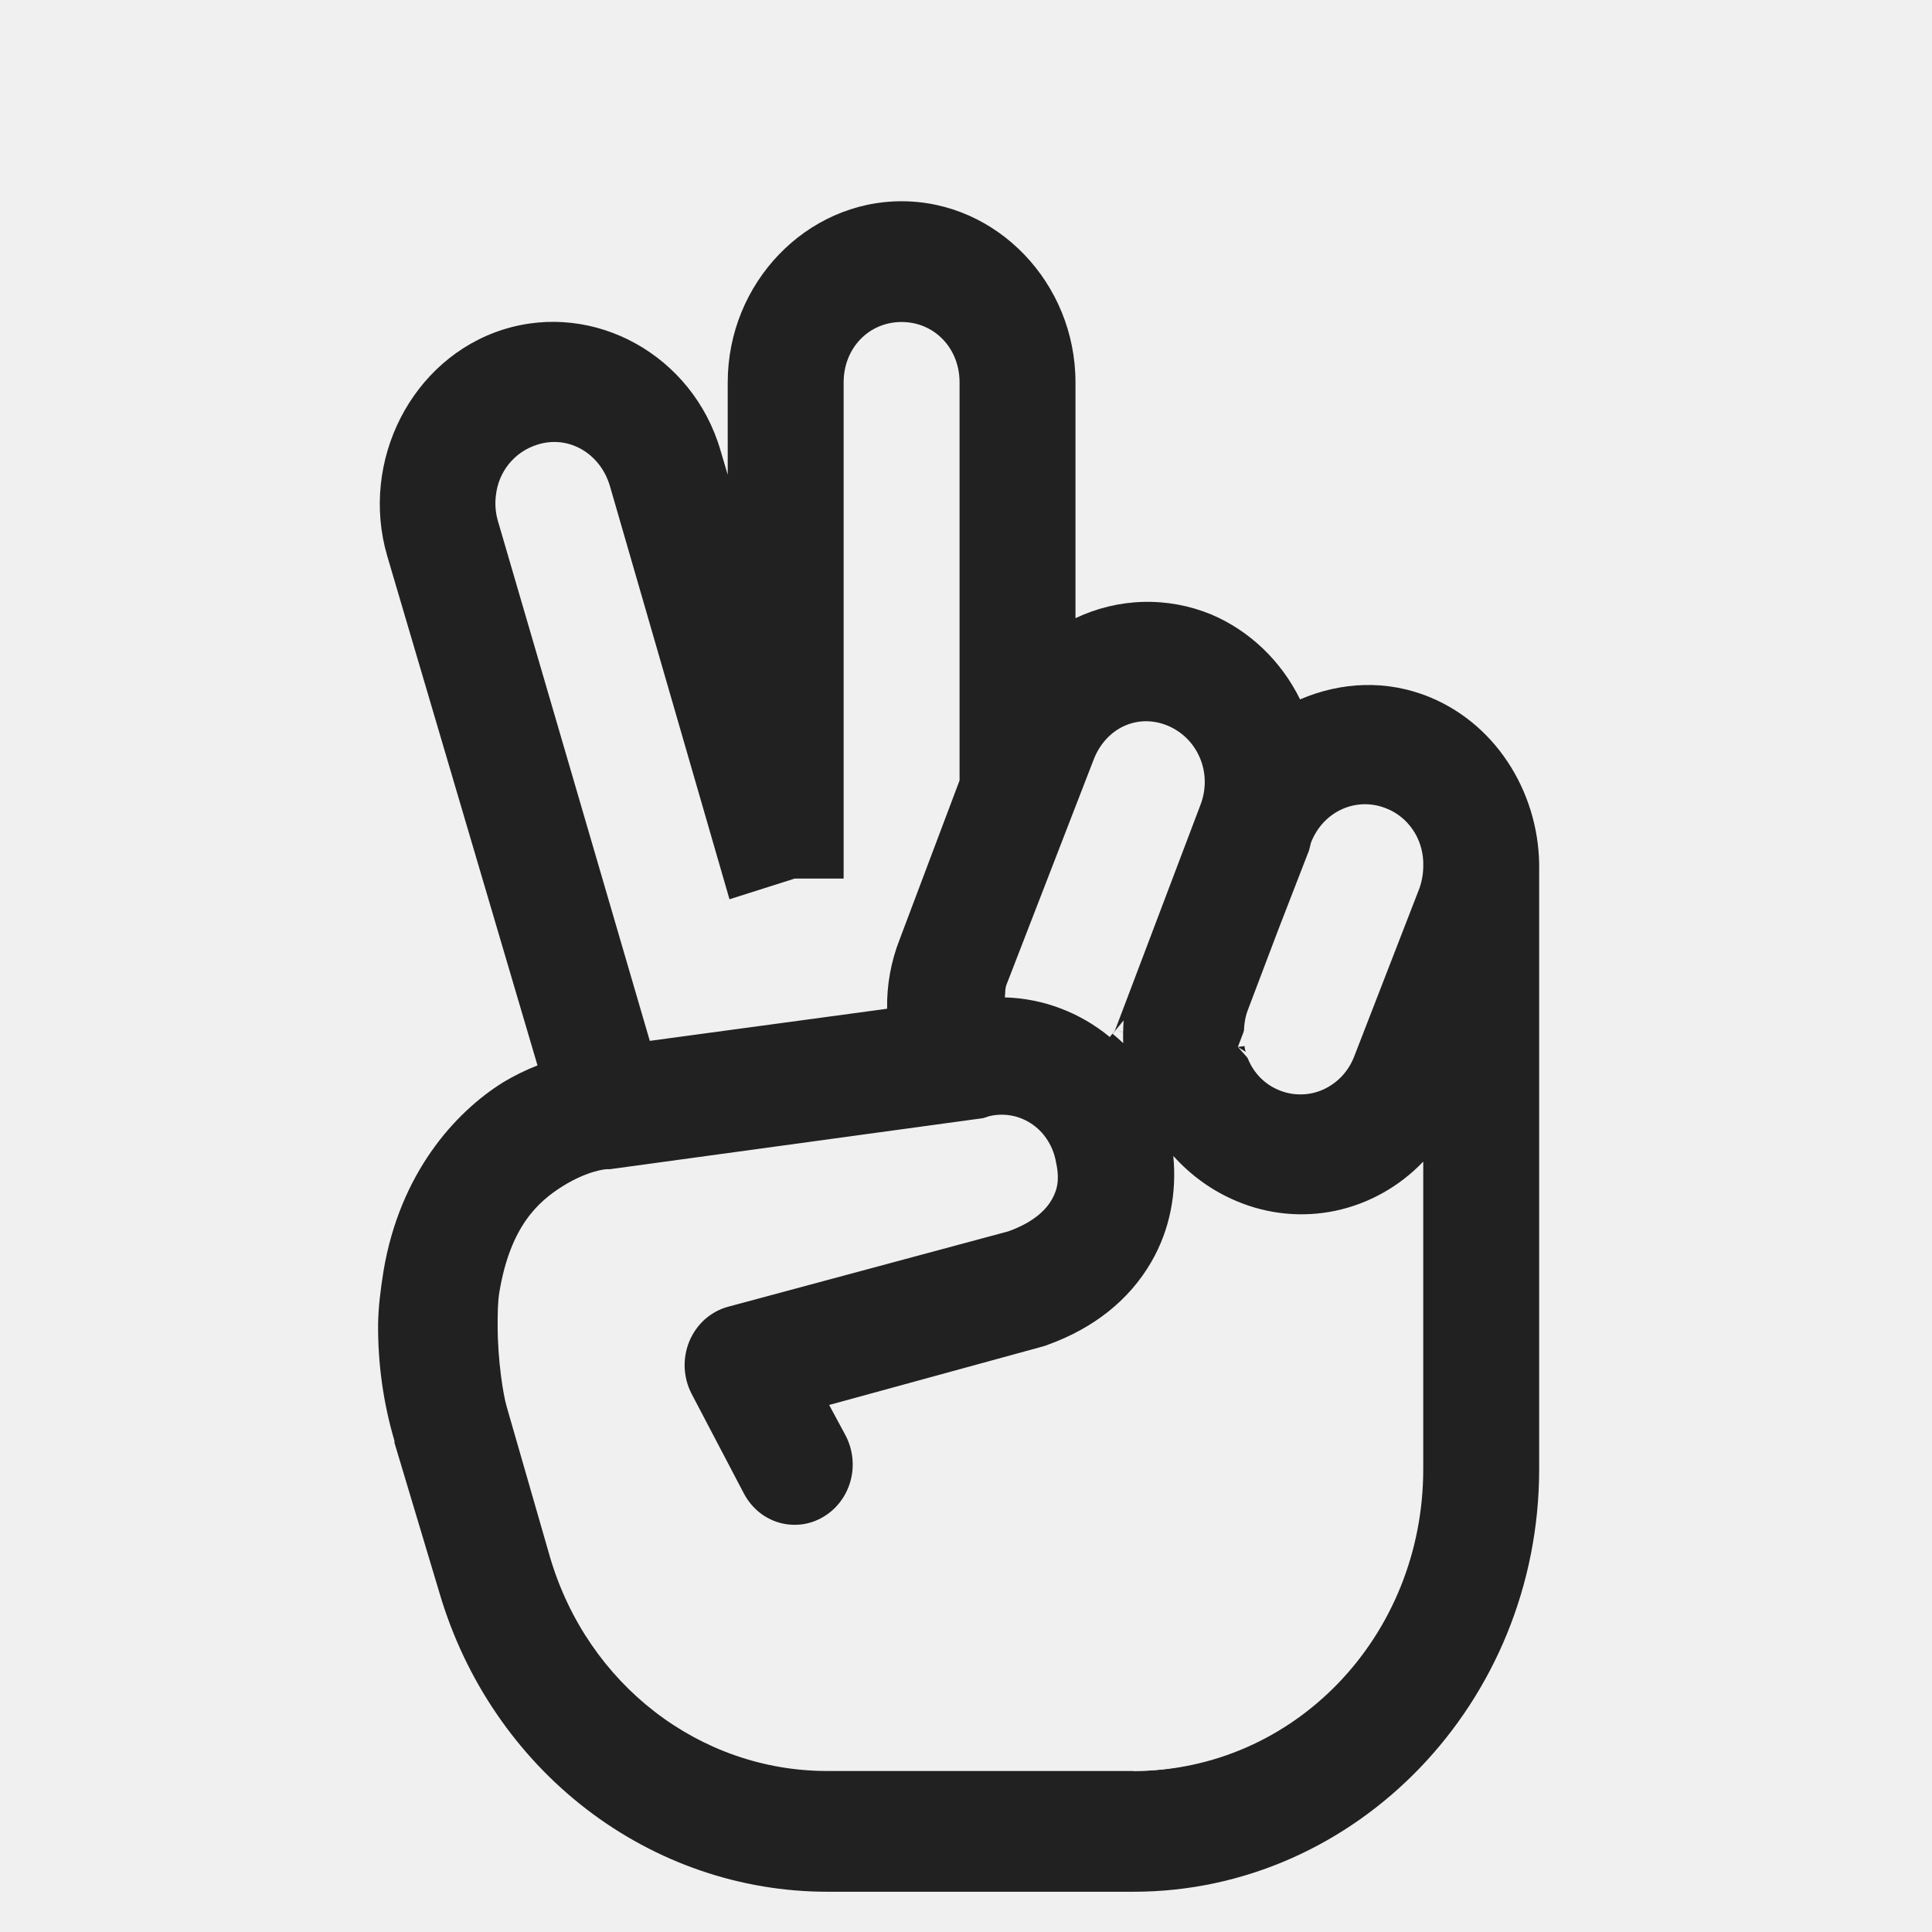
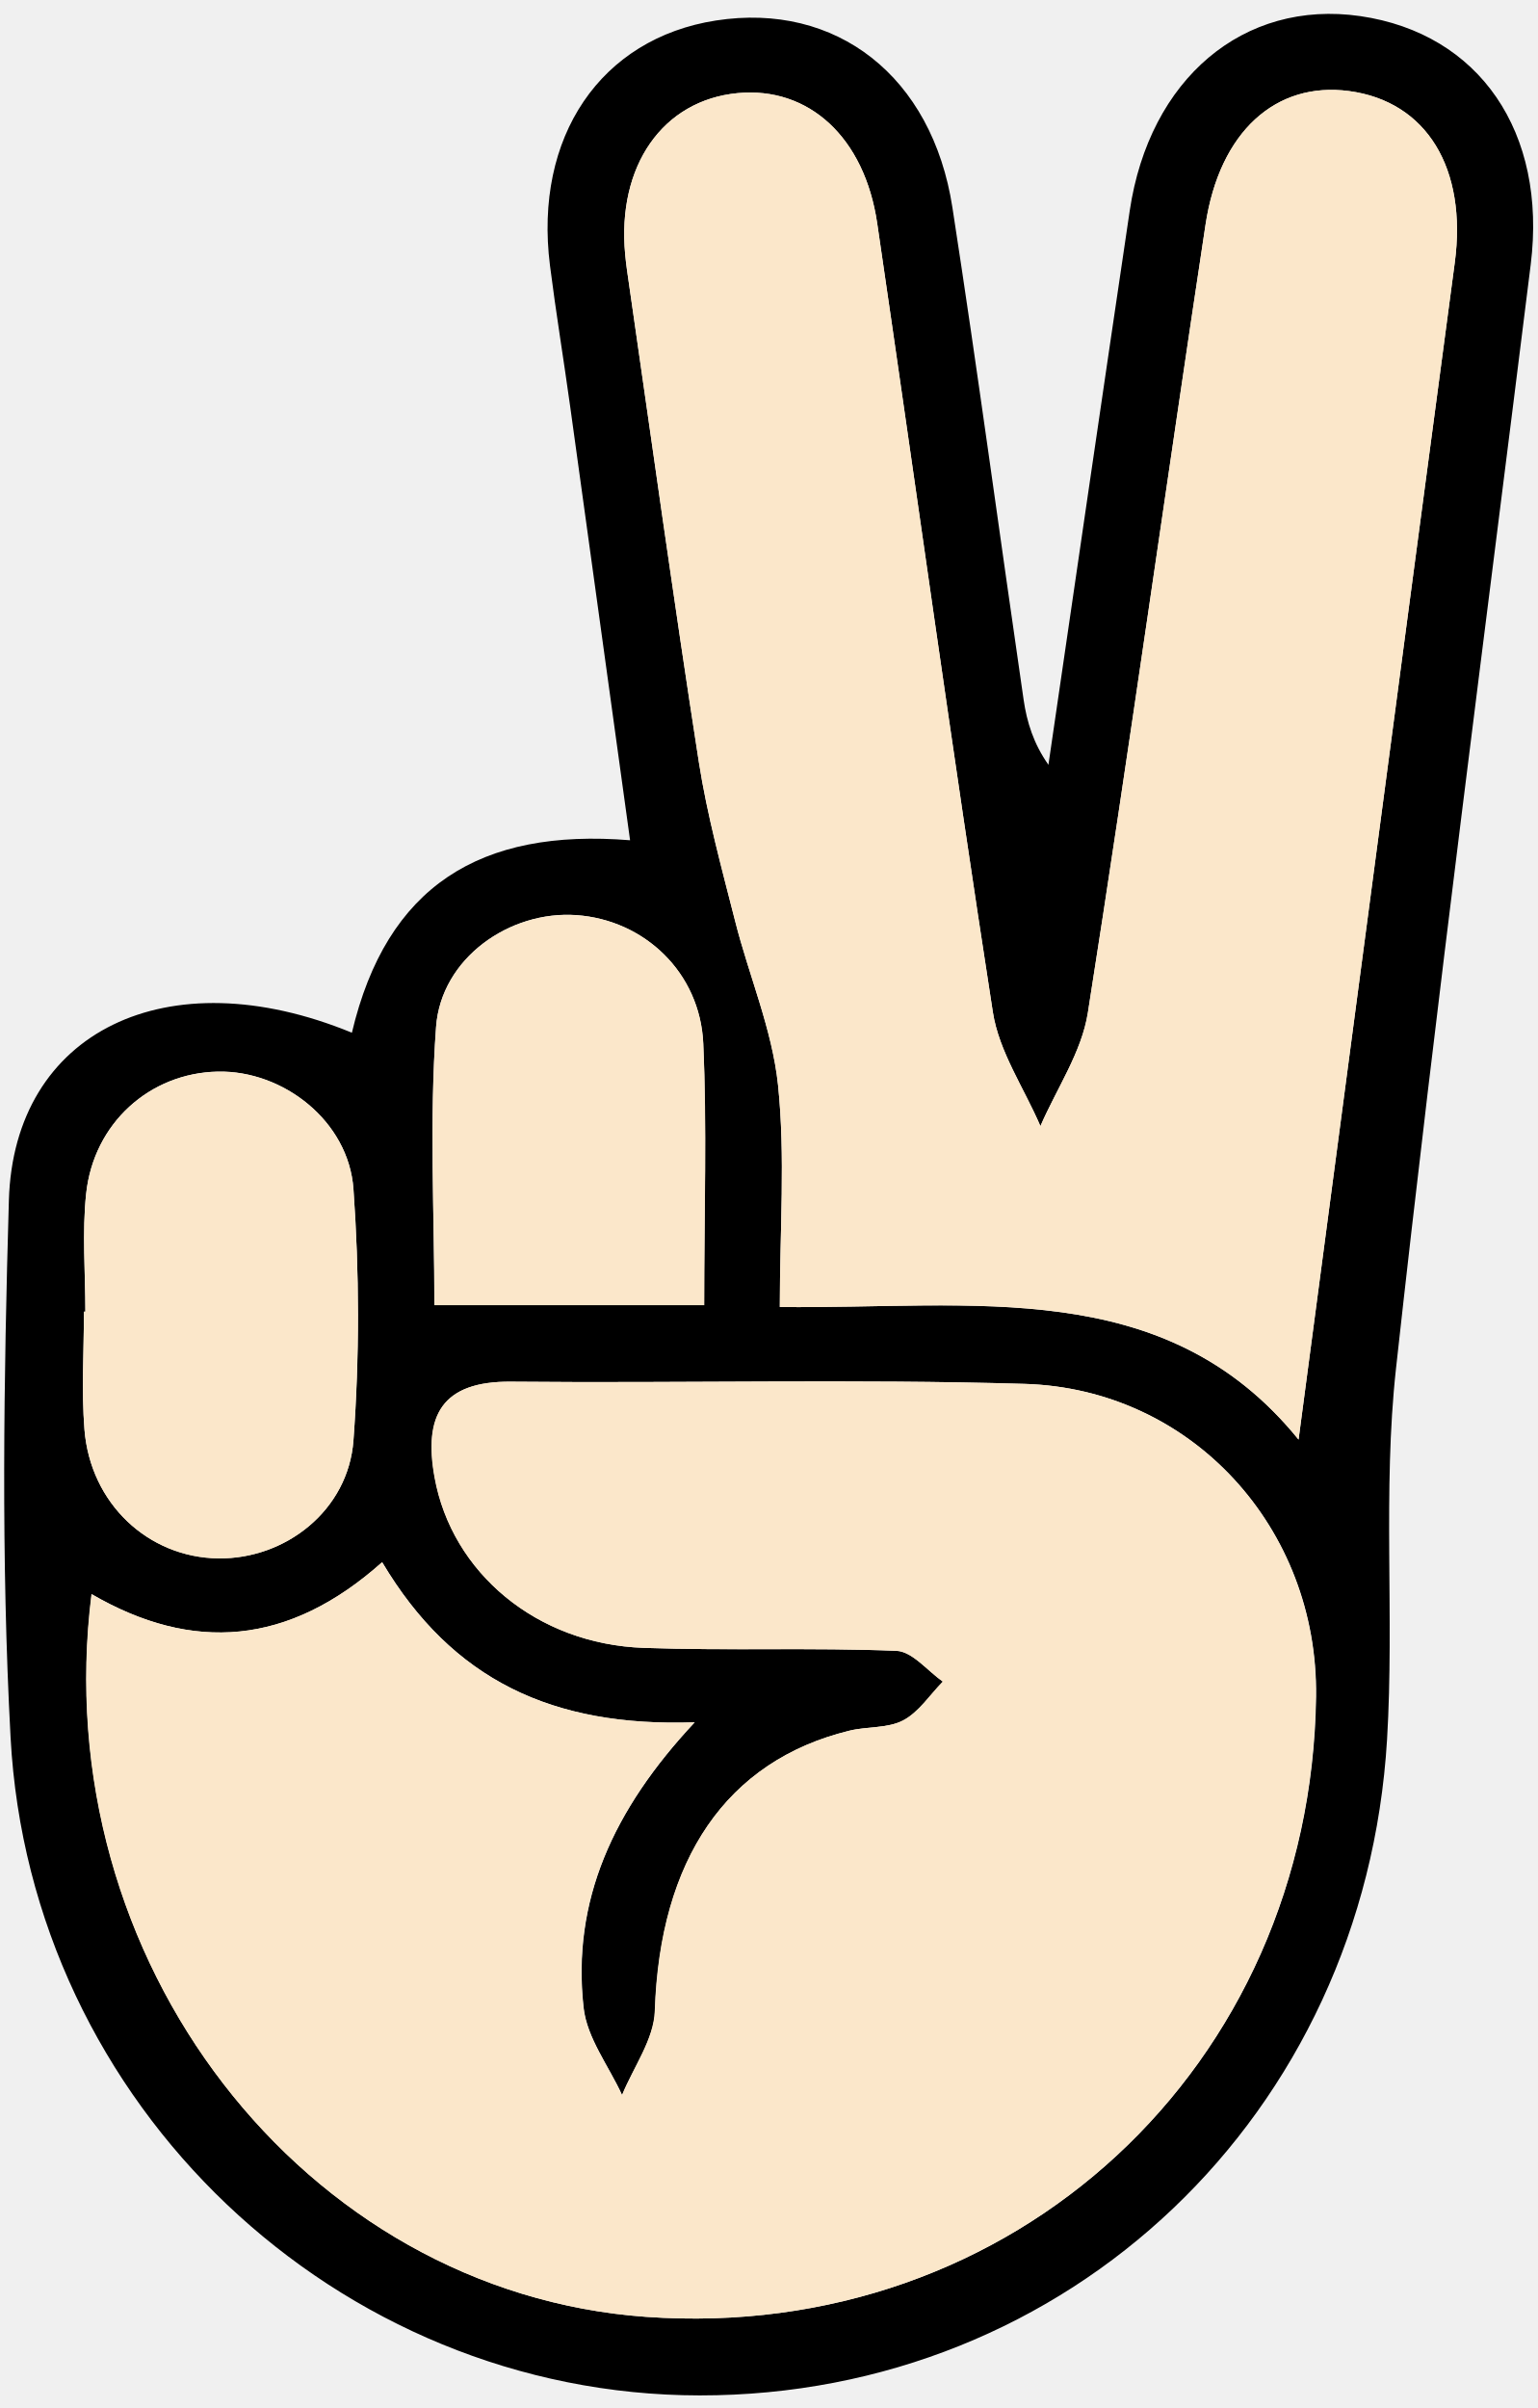
- <svg xmlns="http://www.w3.org/2000/svg" width="24" height="24" viewBox="0 0 24 24" fill="none">
-   <mask id="mask0_2174_8243" style="mask-type:luminance" maskUnits="userSpaceOnUse" x="4" y="2" width="16" height="22">
-     <path d="M4.697 16.445C4.693 16.938 4.761 17.428 4.9 17.898V17.922L5.462 19.797C5.779 20.869 6.418 21.807 7.285 22.474C8.152 23.14 9.201 23.5 10.278 23.5H14.08C16.855 23.5 19.12 21.141 19.12 18.25V10.82C19.139 9.906 18.625 9.021 17.77 8.664C17.227 8.438 16.656 8.471 16.15 8.688C15.915 8.21 15.524 7.836 15.047 7.633C14.777 7.522 14.489 7.469 14.199 7.477C13.909 7.485 13.624 7.554 13.36 7.679V4.75C13.36 3.516 12.384 2.5 11.2 2.5C10.015 2.5 9.04 3.516 9.04 4.75V5.898L8.95 5.594C8.606 4.413 7.383 3.736 6.25 4.094C5.117 4.452 4.466 5.726 4.81 6.906L6.677 13.235C6.53 13.292 6.387 13.363 6.25 13.445C5.648 13.82 4.967 14.579 4.764 15.789C4.728 16.014 4.7 16.237 4.697 16.445ZM6.16 6.156C6.191 5.864 6.385 5.614 6.677 5.523C7.066 5.4 7.459 5.635 7.577 6.039L9.062 11.171L9.872 10.914H10.48V4.75C10.48 4.325 10.792 4 11.2 4C11.607 4 11.92 4.325 11.92 4.75V9.695L11.178 11.664C11.069 11.939 11.015 12.234 11.02 12.531L8.072 12.93L6.182 6.461C6.155 6.362 6.147 6.258 6.16 6.156ZM6.182 16.469C6.182 16.326 6.182 16.176 6.204 16.047C6.34 15.241 6.677 14.931 6.992 14.734C7.307 14.538 7.532 14.524 7.532 14.524H7.577L12.212 13.89C12.235 13.884 12.258 13.876 12.28 13.868C12.368 13.845 12.461 13.841 12.551 13.856C12.641 13.87 12.727 13.904 12.805 13.954C12.883 14.004 12.95 14.07 13.002 14.148C13.055 14.226 13.092 14.313 13.112 14.406C13.168 14.649 13.137 14.772 13.068 14.898C12.997 15.024 12.848 15.18 12.527 15.296L9.04 16.234C8.935 16.263 8.838 16.317 8.755 16.39C8.673 16.464 8.608 16.556 8.564 16.66C8.521 16.764 8.501 16.876 8.505 16.989C8.51 17.102 8.539 17.213 8.59 17.312L9.242 18.555C9.288 18.641 9.349 18.717 9.423 18.779C9.497 18.84 9.582 18.886 9.673 18.913C9.764 18.94 9.86 18.948 9.954 18.937C10.048 18.926 10.139 18.895 10.221 18.847C10.304 18.799 10.377 18.735 10.436 18.658C10.495 18.581 10.539 18.493 10.565 18.398C10.591 18.304 10.599 18.205 10.588 18.107C10.577 18.009 10.548 17.915 10.502 17.828L10.3 17.453L12.955 16.726C12.978 16.72 13 16.712 13.022 16.703C13.579 16.501 14.027 16.155 14.305 15.671C14.533 15.276 14.62 14.816 14.575 14.359C14.795 14.604 15.063 14.796 15.362 14.921C15.752 15.086 16.18 15.127 16.592 15.04C17.005 14.952 17.383 14.74 17.68 14.43V18.25C17.68 20.33 16.076 22 14.08 22H10.277C8.693 22 7.302 20.927 6.835 19.352L6.295 17.477C6.25 17.325 6.182 16.896 6.182 16.469ZM12.482 12.39C12.491 12.335 12.482 12.282 12.505 12.227L13.585 9.438C13.736 9.045 14.13 8.858 14.507 9.015C14.884 9.174 15.064 9.608 14.912 10L13.855 12.789C13.841 12.83 13.807 12.848 13.787 12.883C13.415 12.576 12.957 12.403 12.482 12.39ZM15.452 12.859C15.452 12.76 15.461 12.654 15.498 12.555L15.88 11.547L16.262 10.562L16.285 10.469C16.436 10.076 16.853 9.889 17.23 10.046C17.358 10.098 17.469 10.188 17.549 10.305C17.629 10.421 17.674 10.56 17.68 10.703V10.727C17.683 10.83 17.668 10.934 17.634 11.031L16.825 13.117C16.79 13.21 16.738 13.295 16.671 13.367C16.605 13.438 16.525 13.495 16.437 13.535C16.349 13.574 16.255 13.595 16.159 13.595C16.063 13.596 15.968 13.577 15.88 13.539C15.794 13.503 15.715 13.449 15.65 13.381C15.584 13.312 15.532 13.231 15.498 13.141C15.463 13.052 15.448 12.955 15.452 12.859Z" fill="white" />
-   </mask>
-   <g mask="url(#mask0_2174_8243)">
-     <path fill-rule="evenodd" clip-rule="evenodd" d="M8.126 2.724C8.769 1.701 9.888 1 11.2 1C13.27 1 14.86 2.746 14.86 4.75V6.028C15.119 6.072 15.372 6.145 15.617 6.245L15.627 6.249L15.637 6.254C16.064 6.436 16.447 6.696 16.77 7.017C17.285 6.983 17.821 7.061 18.346 7.279L18.348 7.28C19.825 7.897 20.644 9.376 20.62 10.834V18.25C20.62 21.911 17.741 25 14.08 25H10.278C8.865 25 7.496 24.528 6.371 23.663M8.126 2.724C7.406 2.455 6.597 2.411 5.798 2.663C3.84 3.282 2.813 5.411 3.37 7.325L4.917 12.569C4.179 13.204 3.512 14.19 3.285 15.541L3.283 15.552C3.244 15.795 3.201 16.107 3.198 16.43L3.198 16.432C3.192 16.995 3.26 17.556 3.4 18.1V18.142L4.024 20.222C4.024 20.223 4.024 20.224 4.025 20.225C4.43 21.592 5.248 22.799 6.371 23.663M8.664 19.692C8.837 19.914 9.047 20.096 9.28 20.23C9.443 20.324 9.618 20.395 9.799 20.441C9.611 20.435 9.425 20.404 9.244 20.35M10.133 20.426C10.43 20.39 10.715 20.294 10.971 20.146C11.228 19.998 11.45 19.802 11.627 19.571M16.18 16.584V18.25C16.18 19.56 15.191 20.5 14.08 20.5H10.277C10.115 20.5 9.955 20.48 9.799 20.441C9.91 20.444 10.022 20.44 10.133 20.426M16.18 16.584C16.422 16.584 16.664 16.558 16.904 16.507C17.152 16.454 17.391 16.376 17.62 16.274V18.25C17.62 20.371 15.97 22 14.08 22M11.627 19.571C11.804 19.339 11.934 19.075 12.011 18.798ZM12.011 18.796C12.036 18.707 12.055 18.616 12.068 18.524L13.351 18.173L13.363 18.169C13.425 18.152 13.487 18.132 13.549 18.108C14.342 17.817 15.06 17.3 15.54 16.529C15.751 16.567 15.965 16.585 16.18 16.584V15.095C16.177 15.095 16.173 15.095 16.17 15.095C16.131 15.096 16.092 15.095 16.053 15.093M15.377 13.006L15.498 13.141L15.693 13.359C15.752 13.425 15.82 13.477 15.89 13.514C15.89 13.514 15.89 13.514 15.89 13.514C15.907 13.523 15.924 13.531 15.941 13.538L15.945 13.54C16.015 13.569 16.087 13.584 16.159 13.585C16.159 13.585 16.159 13.585 16.159 13.585C16.2 13.585 16.241 13.581 16.281 13.572M16.153 12.887L15.498 13.141L16.155 12.889L16.157 12.891L16.159 12.892M13.953 12.959C13.951 12.916 13.951 12.873 13.952 12.829C13.952 12.828 13.952 12.827 13.952 12.826L13.863 12.792L13.821 12.842C13.867 12.879 13.91 12.918 13.953 12.959ZM13.863 12.792L13.89 12.802L13.952 12.824C13.953 12.781 13.954 12.731 13.958 12.676L13.923 12.718L13.897 12.785L13.89 12.802C13.895 12.79 13.9 12.779 13.904 12.768C13.91 12.752 13.916 12.737 13.921 12.721L13.863 12.792ZM15.377 13.006L15.433 12.859L15.542 12.571L16 12.745L16.153 12.887" fill="#212121" />
+ <svg xmlns="http://www.w3.org/2000/svg" width="106" height="166" viewBox="0 0 106 166" fill="none">
+   <g clip-path="url(#clip0_2758_2014)">
+     <path d="M24.263 71.189C26.659 61.069 33.109 57.087 43.442 57.925C42.017 47.636 40.672 37.819 39.309 28.003C38.863 24.769 38.329 21.545 37.919 18.302C36.797 9.43 41.42 2.642 49.366 1.413C57.65 0.13 64.269 5.243 65.667 14.311C67.413 25.607 68.927 36.929 70.576 48.242C70.798 49.774 71.261 51.27 72.286 52.722C74.148 39.993 76 27.273 77.889 14.543C79.243 5.421 85.746 -0.048 93.781 1.11C102.012 2.304 106.67 9.127 105.539 18.231C102.386 43.601 99.045 68.944 96.248 94.358C95.322 102.794 96.141 111.417 95.633 119.915C94.084 145.793 73.666 165.15 48.243 165.132C23.292 165.114 2.082 145.16 0.728 119.755C0.069 107.453 0.256 95.08 0.612 82.751C0.951 71.109 11.525 65.96 24.254 71.189H24.263ZM26.348 107.702C19.907 113.439 13.297 113.947 6.322 109.894C3.151 135.148 20.976 158.032 44.546 159.716C69.854 161.524 90.405 142.497 90.743 116.949C90.894 105.368 82.191 95.739 70.638 95.4C58.853 95.053 47.041 95.365 35.246 95.249C30.463 95.204 29.207 97.592 29.973 101.841C31.158 108.415 37.019 113.341 44.395 113.599C50.194 113.804 56.02 113.564 61.819 113.804C62.915 113.849 63.948 115.185 65.017 115.924C64.117 116.842 63.36 118.036 62.282 118.597C61.213 119.158 59.797 119.007 58.568 119.309C50.069 121.385 45.5 128.226 45.161 138.622C45.099 140.582 43.682 142.497 42.898 144.43C41.981 142.426 40.475 140.493 40.244 138.408C39.424 131.068 42.248 124.77 47.905 118.73C38.106 119.069 31.202 115.826 26.365 107.711L26.348 107.702ZM89.532 99.24C93.193 71.643 96.729 44.875 100.301 18.115C101.165 11.621 98.368 6.989 93.006 6.276C87.973 5.608 84.089 9.065 83.118 15.487C80.374 33.597 77.853 51.734 75.003 69.826C74.575 72.534 72.856 75.037 71.734 77.629C70.611 75.01 68.874 72.489 68.455 69.772C65.649 51.671 63.146 33.535 60.483 15.407C59.61 9.457 55.753 5.956 50.862 6.419C45.696 6.909 42.533 11.434 43.103 17.527C43.139 17.892 43.175 18.249 43.228 18.605C44.858 29.909 46.426 41.231 48.181 52.518C48.751 56.214 49.758 59.858 50.684 63.492C51.637 67.269 53.241 70.966 53.642 74.787C54.158 79.731 53.766 84.773 53.766 90.1C67.075 90.261 80.303 87.864 89.532 99.24ZM5.886 90.421C5.886 90.421 5.824 90.421 5.788 90.421C5.788 93.129 5.61 95.855 5.824 98.545C6.233 103.649 10.215 107.364 15.052 107.426C19.684 107.489 24.014 104.121 24.37 99.293C24.797 93.548 24.78 87.722 24.37 81.967C24.04 77.282 19.524 73.772 15.008 73.87C10.331 73.968 6.456 77.415 5.939 82.288C5.654 84.969 5.886 87.704 5.886 90.412V90.421ZM48.546 89.976C48.546 83.491 48.742 77.7 48.484 71.928C48.261 67.038 44.422 63.421 39.745 63.083C35.131 62.753 30.41 66.058 30.062 70.788C29.59 77.219 29.946 83.704 29.946 89.967H48.537L48.546 89.976Z" fill="black" />
+     <path d="M26.348 107.711C31.184 115.826 38.079 119.069 47.887 118.73C42.239 124.77 39.407 131.068 40.226 138.408C40.458 140.492 41.963 142.425 42.881 144.43C43.673 142.497 45.081 140.581 45.143 138.622C45.482 128.226 50.051 121.394 58.55 119.309C59.779 119.006 61.195 119.158 62.264 118.597C63.342 118.027 64.099 116.842 64.999 115.924C63.939 115.185 62.897 113.849 61.801 113.804C56.002 113.573 50.185 113.804 44.377 113.599C37.001 113.341 31.14 108.415 29.955 101.841C29.189 97.601 30.436 95.204 35.229 95.249C47.023 95.365 58.835 95.053 70.62 95.4C82.183 95.739 90.877 105.368 90.725 116.949C90.387 142.497 69.836 161.524 44.529 159.716C20.958 158.032 3.133 135.148 6.305 109.894C13.28 113.938 19.889 113.439 26.33 107.702L26.348 107.711Z" fill="#FBE7CA" />
+     <path d="M89.531 99.24C80.303 87.855 67.075 90.26 53.766 90.1C53.766 84.773 54.158 79.731 53.641 74.787C53.24 70.966 51.637 67.269 50.684 63.492C49.766 59.858 48.76 56.214 48.181 52.517C46.426 41.231 44.867 29.909 43.228 18.605C43.175 18.249 43.139 17.883 43.103 17.527C42.533 11.434 45.695 6.909 50.862 6.419C55.752 5.956 59.61 9.448 60.483 15.407C63.146 33.526 65.64 51.671 68.455 69.772C68.874 72.498 70.611 75.019 71.733 77.629C72.856 75.037 74.575 72.534 75.003 69.826C77.853 51.734 80.374 33.597 83.118 15.487C84.089 9.065 87.973 5.608 93.005 6.276C98.377 6.989 101.174 11.621 100.301 18.115C96.729 44.874 93.193 71.643 89.531 99.24Z" fill="#FBE7CA" />
+     <path d="M5.885 90.421C5.885 87.713 5.654 84.978 5.939 82.297C6.464 77.424 10.339 73.977 15.007 73.879C19.523 73.781 24.04 77.29 24.369 81.976C24.779 87.722 24.788 93.547 24.369 99.302C24.013 104.121 19.693 107.488 15.052 107.435C10.215 107.373 6.233 103.649 5.823 98.554C5.609 95.864 5.787 93.138 5.787 90.43C5.823 90.43 5.85 90.43 5.885 90.43V90.421Z" fill="#FBE7CA" />
+     <path d="M48.546 89.975H29.955C29.955 83.713 29.599 77.228 30.071 70.797C30.418 66.067 35.139 62.762 39.754 63.091C44.431 63.421 48.27 67.037 48.492 71.937C48.751 77.709 48.555 83.49 48.555 89.984L48.546 89.975Z" fill="#FBE7CA" />
  </g>
+   <defs>
+     <clipPath id="clip0_2758_2014">
+       <rect width="105.417" height="164.174" fill="white" transform="translate(0.291992 0.958252)" />
+     </clipPath>
+   </defs>
</svg>
